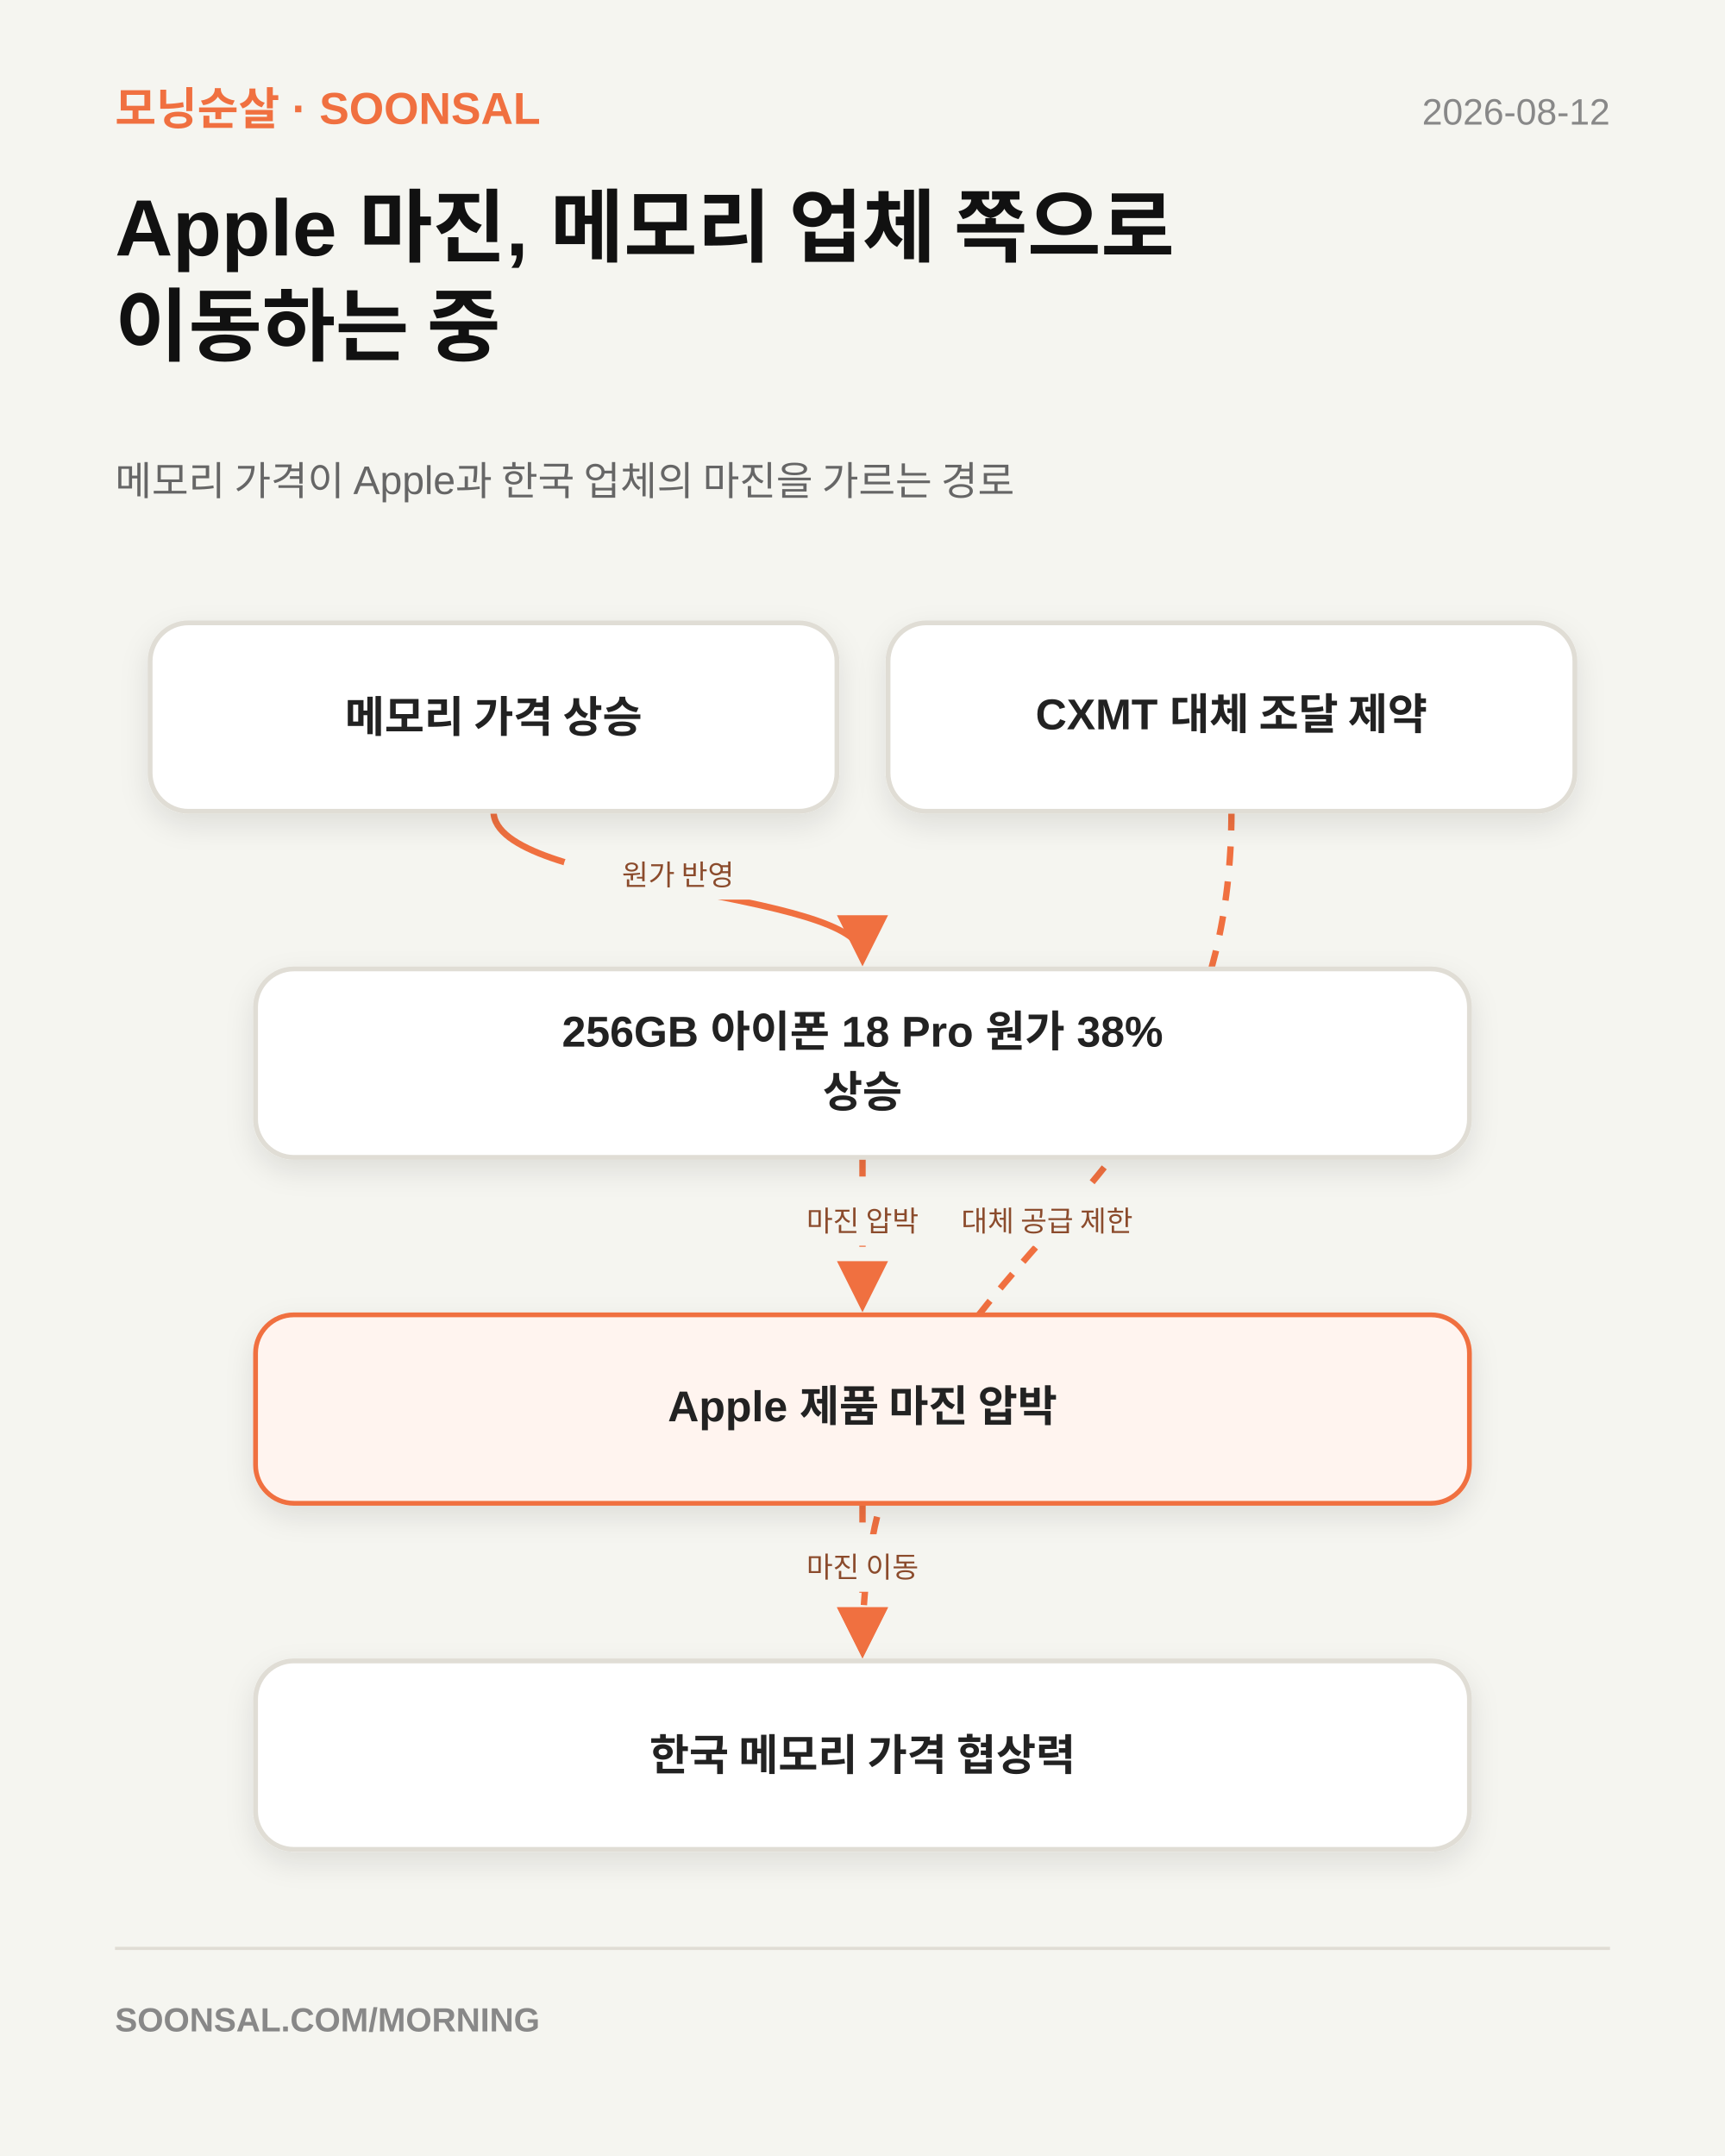
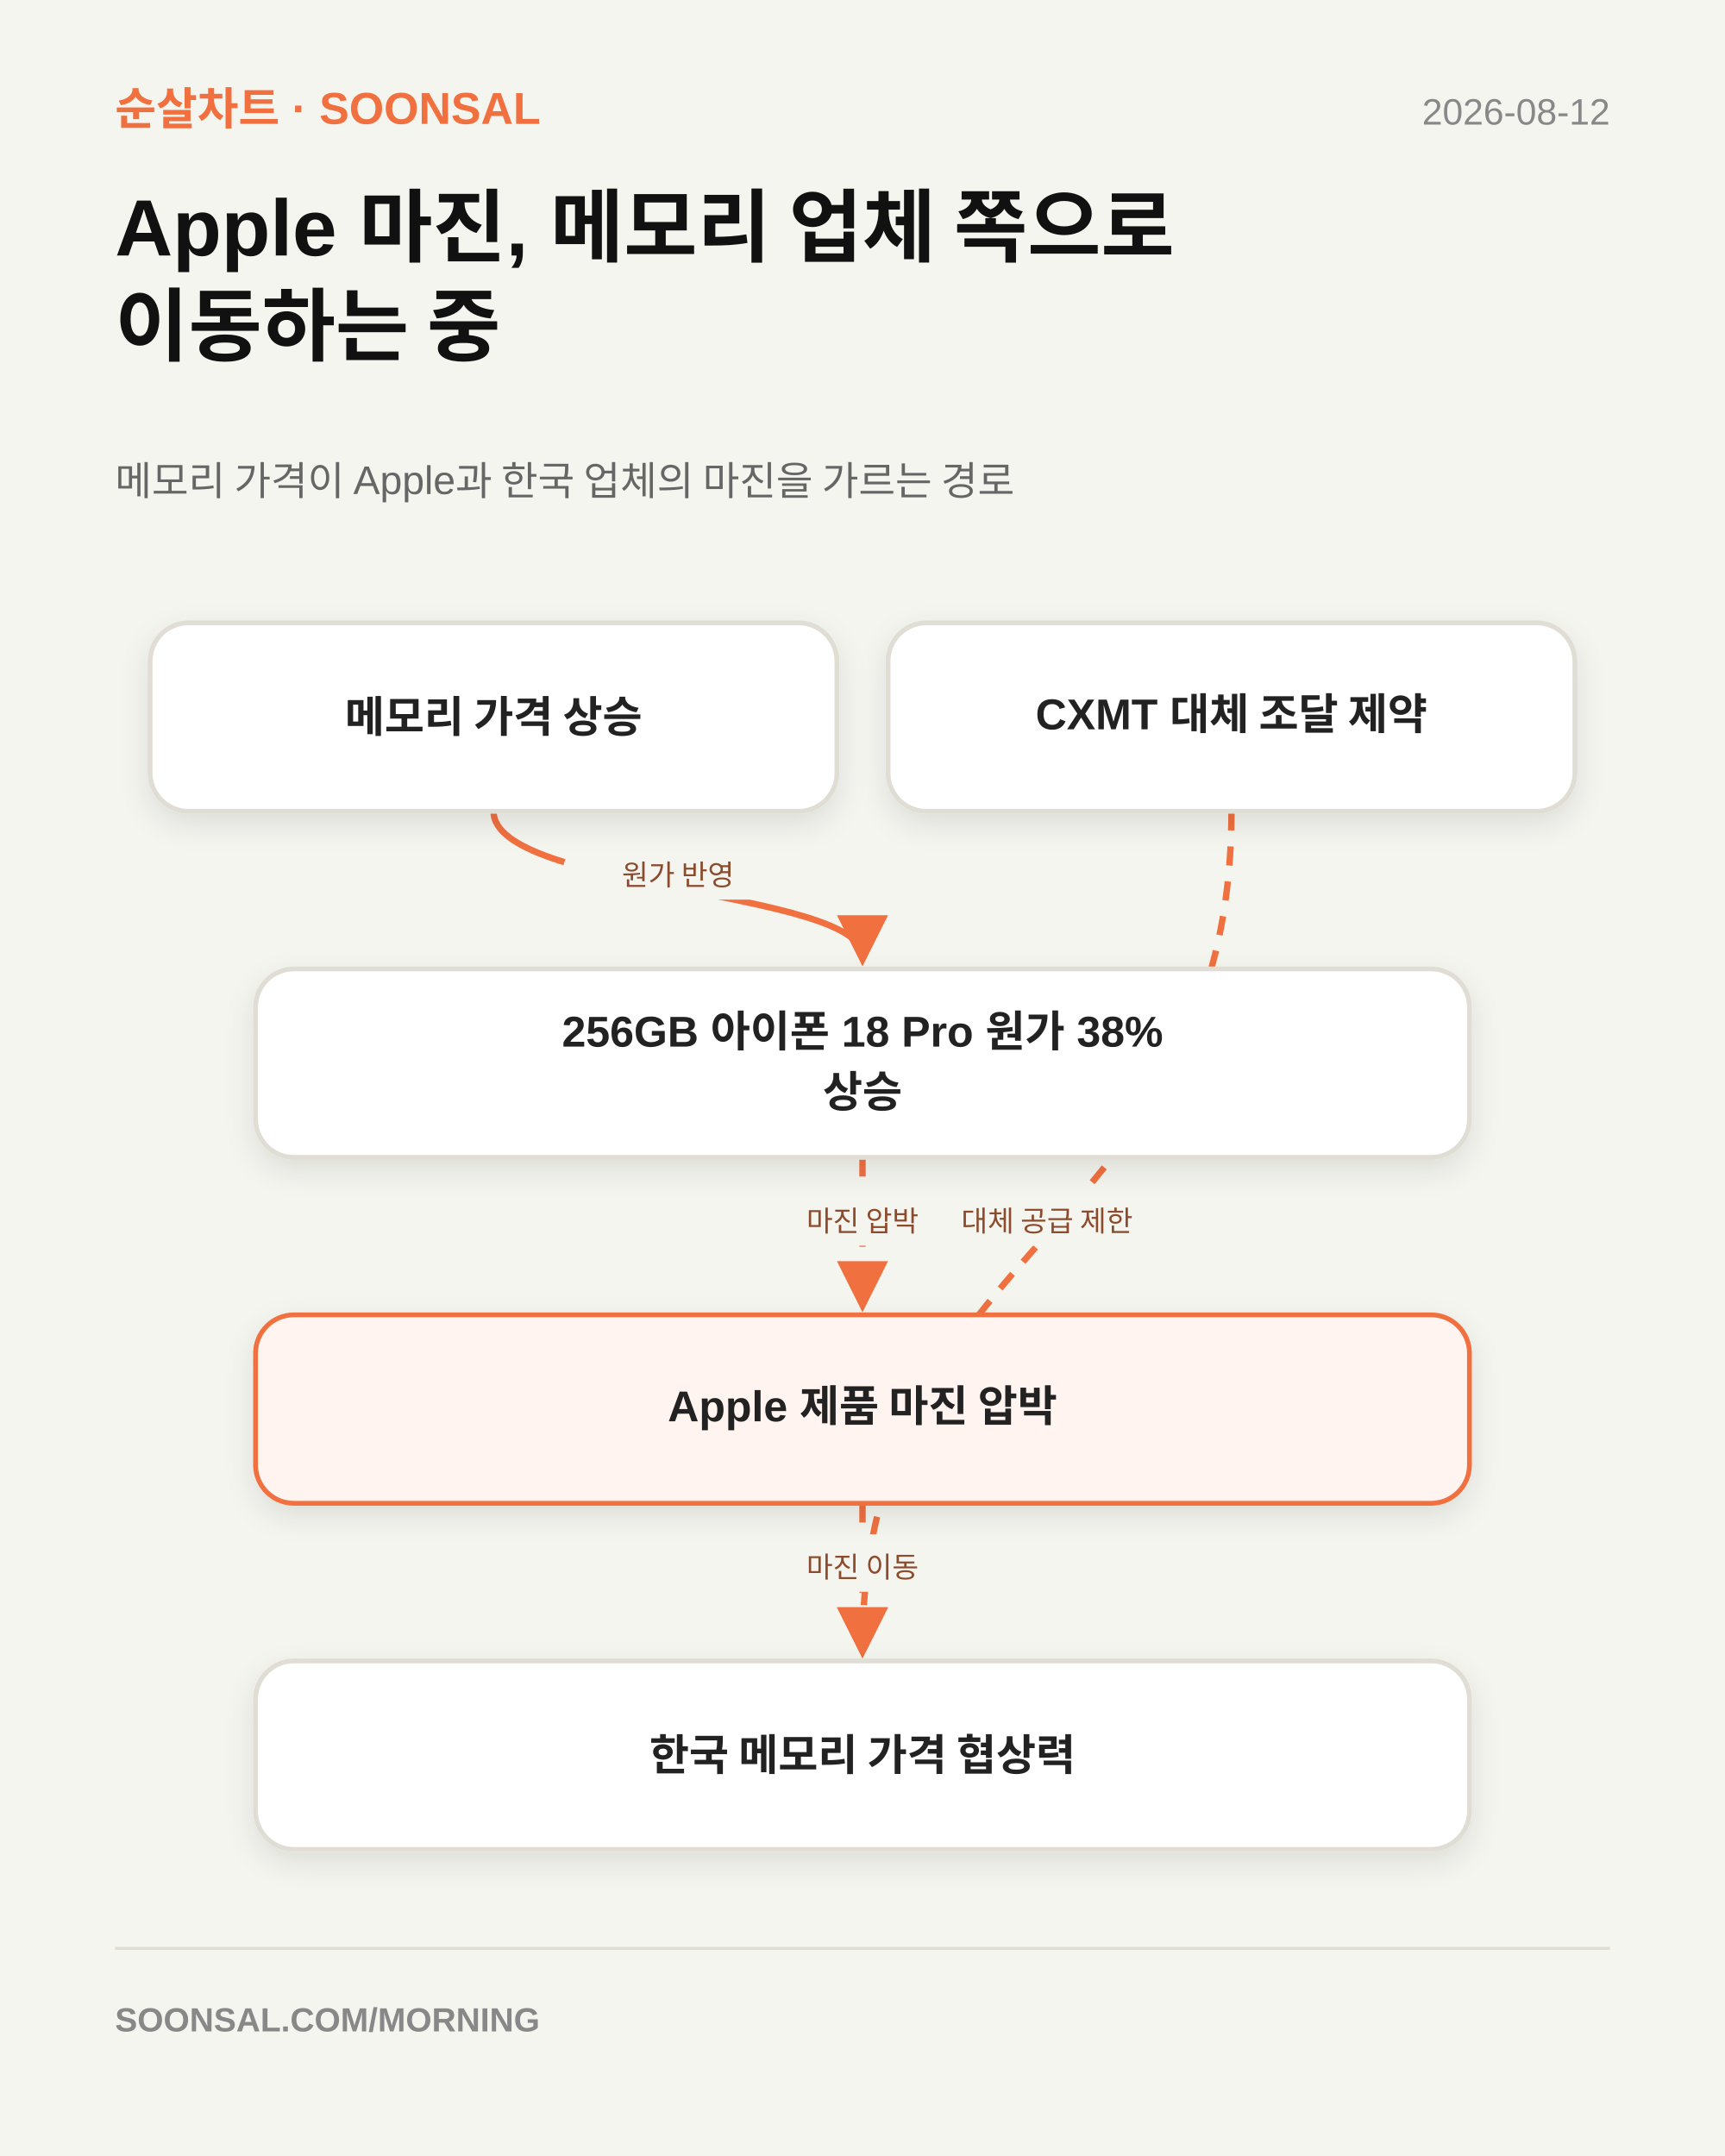
<svg xmlns="http://www.w3.org/2000/svg" width="1080" height="1350" viewBox="0 0 1080 1350">
  <defs>
    <filter id="shadow" x="-20%" y="-20%" width="140%" height="160%">
      <feDropShadow dx="0" dy="7" stdDeviation="9" flood-color="#111111" flood-opacity=".10" />
    </filter>
    <marker id="arrow" viewBox="0 0 10 10" refX="8" refY="5" markerWidth="8" markerHeight="8" orient="auto-start-reverse">
      <path d="M 0 0 L 10 5 L 0 10 z" fill="#F07040" />
    </marker>
  </defs>
  <rect width="1080" height="1350" fill="#F5F5F0" />
-   <text x="72" y="78" font-family="Apple SD Gothic Neo,Malgun Gothic,Arial,sans-serif" font-size="28" font-weight="800" fill="#F07040">모닝순살 · SOONSAL</text>
+   <text x="72" y="78" font-family="Apple SD Gothic Neo,Malgun Gothic,Arial,sans-serif" font-size="28" font-weight="800" fill="#F07040">순살차트 · SOONSAL</text>
  <text x="1008" y="78" text-anchor="end" font-family="Apple SD Gothic Neo,Malgun Gothic,Arial,sans-serif" font-size="23" fill="#888888">2026-08-12</text>
  <text x="72" y="160" font-family="Apple SD Gothic Neo,Malgun Gothic,Arial,sans-serif" font-size="50" font-weight="800" fill="#111111">Apple 마진, 메모리 업체 쪽으로</text>
  <text x="72" y="222" font-family="Apple SD Gothic Neo,Malgun Gothic,Arial,sans-serif" font-size="50" font-weight="800" fill="#111111">이동하는 중</text>
  <text x="72" y="310" font-family="Apple SD Gothic Neo,Malgun Gothic,Arial,sans-serif" font-size="25" fill="#666666">메모리 가격이 Apple과 한국 업체의 마진을 가르는 경로</text>
  <path d="M 309.0 508.0 C 309.0 557.3, 540.0 557.3, 540.0 598.7" fill="none" stroke="#F07040" stroke-width="4" marker-end="url(#arrow)" />
  <rect x="352.5" y="527.3" width="144" height="36" rx="18" fill="#F5F5F0" />
  <text x="424.5" y="554.3" text-anchor="middle" font-family="Apple SD Gothic Neo,Malgun Gothic,Arial,sans-serif" font-size="18" fill="#8B4B2C">원가 반영</text>
  <path d="M 540.0 724.7 C 540.0 774.0, 540.0 774.0, 540.0 815.3" fill="none" stroke="#F07040" stroke-width="4" stroke-dasharray="12 10" marker-end="url(#arrow)" />
  <rect x="468.0" y="744.0" width="144" height="36" rx="18" fill="#F5F5F0" />
  <text x="540.0" y="771.0" text-anchor="middle" font-family="Apple SD Gothic Neo,Malgun Gothic,Arial,sans-serif" font-size="18" fill="#8B4B2C">마진 압박</text>
  <path d="M 771.0 508.0 C 771.0 774.0, 540.0 774.0, 540.0 1032.0" fill="none" stroke="#F07040" stroke-width="4" stroke-dasharray="12 10" marker-end="url(#arrow)" />
  <rect x="583.5" y="744.0" width="144" height="36" rx="18" fill="#F5F5F0" />
  <text x="655.5" y="771.0" text-anchor="middle" font-family="Apple SD Gothic Neo,Malgun Gothic,Arial,sans-serif" font-size="18" fill="#8B4B2C">대체 공급 제한</text>
  <path d="M 540.0 941.3 C 540.0 990.7, 540.0 990.7, 540.0 1032.0" fill="none" stroke="#F07040" stroke-width="4" stroke-dasharray="12 10" marker-end="url(#arrow)" />
  <rect x="468.0" y="960.7" width="144" height="36" rx="18" fill="#F5F5F0" />
  <text x="540.0" y="987.7" text-anchor="middle" font-family="Apple SD Gothic Neo,Malgun Gothic,Arial,sans-serif" font-size="18" fill="#8B4B2C">마진 이동</text>
  <rect x="94.0" y="390.0" width="430.0" height="118" rx="24" fill="#FFFFFF" stroke="#E0DDD5" stroke-width="3" filter="url(#shadow)" />
  <text x="309.0" y="449.0" text-anchor="middle" dominant-baseline="middle" font-family="Apple SD Gothic Neo,Malgun Gothic,Arial,sans-serif" font-size="27" font-weight="700" fill="#222222">메모리 가격 상승</text>
  <rect x="556.0" y="390.0" width="430.0" height="118" rx="24" fill="#FFFFFF" stroke="#E0DDD5" stroke-width="3" filter="url(#shadow)" />
  <text x="771.0" y="449.0" text-anchor="middle" dominant-baseline="middle" font-family="Apple SD Gothic Neo,Malgun Gothic,Arial,sans-serif" font-size="27" font-weight="700" fill="#222222">CXMT 대체 조달 제약</text>
  <rect x="160.0" y="606.7" width="760.0" height="118" rx="24" fill="#FFFFFF" stroke="#E0DDD5" stroke-width="3" filter="url(#shadow)" />
  <text x="540.0" y="647.7" text-anchor="middle" dominant-baseline="middle" font-family="Apple SD Gothic Neo,Malgun Gothic,Arial,sans-serif" font-size="27" font-weight="700" fill="#222222">256GB 아이폰 18 Pro 원가 38%</text>
  <text x="540.0" y="683.7" text-anchor="middle" dominant-baseline="middle" font-family="Apple SD Gothic Neo,Malgun Gothic,Arial,sans-serif" font-size="27" font-weight="700" fill="#222222">상승</text>
  <rect x="160.0" y="823.3" width="760.0" height="118" rx="24" fill="#FFF4EF" stroke="#F07040" stroke-width="3" filter="url(#shadow)" />
  <text x="540.0" y="882.3" text-anchor="middle" dominant-baseline="middle" font-family="Apple SD Gothic Neo,Malgun Gothic,Arial,sans-serif" font-size="27" font-weight="700" fill="#222222">Apple 제품 마진 압박</text>
  <rect x="160.0" y="1040.0" width="760.0" height="118" rx="24" fill="#FFFFFF" stroke="#E0DDD5" stroke-width="3" filter="url(#shadow)" />
  <text x="540.0" y="1099.0" text-anchor="middle" dominant-baseline="middle" font-family="Apple SD Gothic Neo,Malgun Gothic,Arial,sans-serif" font-size="27" font-weight="700" fill="#222222">한국 메모리 가격 협상력</text>
  <line x1="72" y1="1220" x2="1008" y2="1220" stroke="#E0DDD5" stroke-width="2" />
  <text x="72" y="1272" font-family="Apple SD Gothic Neo,Malgun Gothic,Arial,sans-serif" font-size="21" font-weight="700" fill="#888888">SOONSAL.COM/MORNING</text>
</svg>
